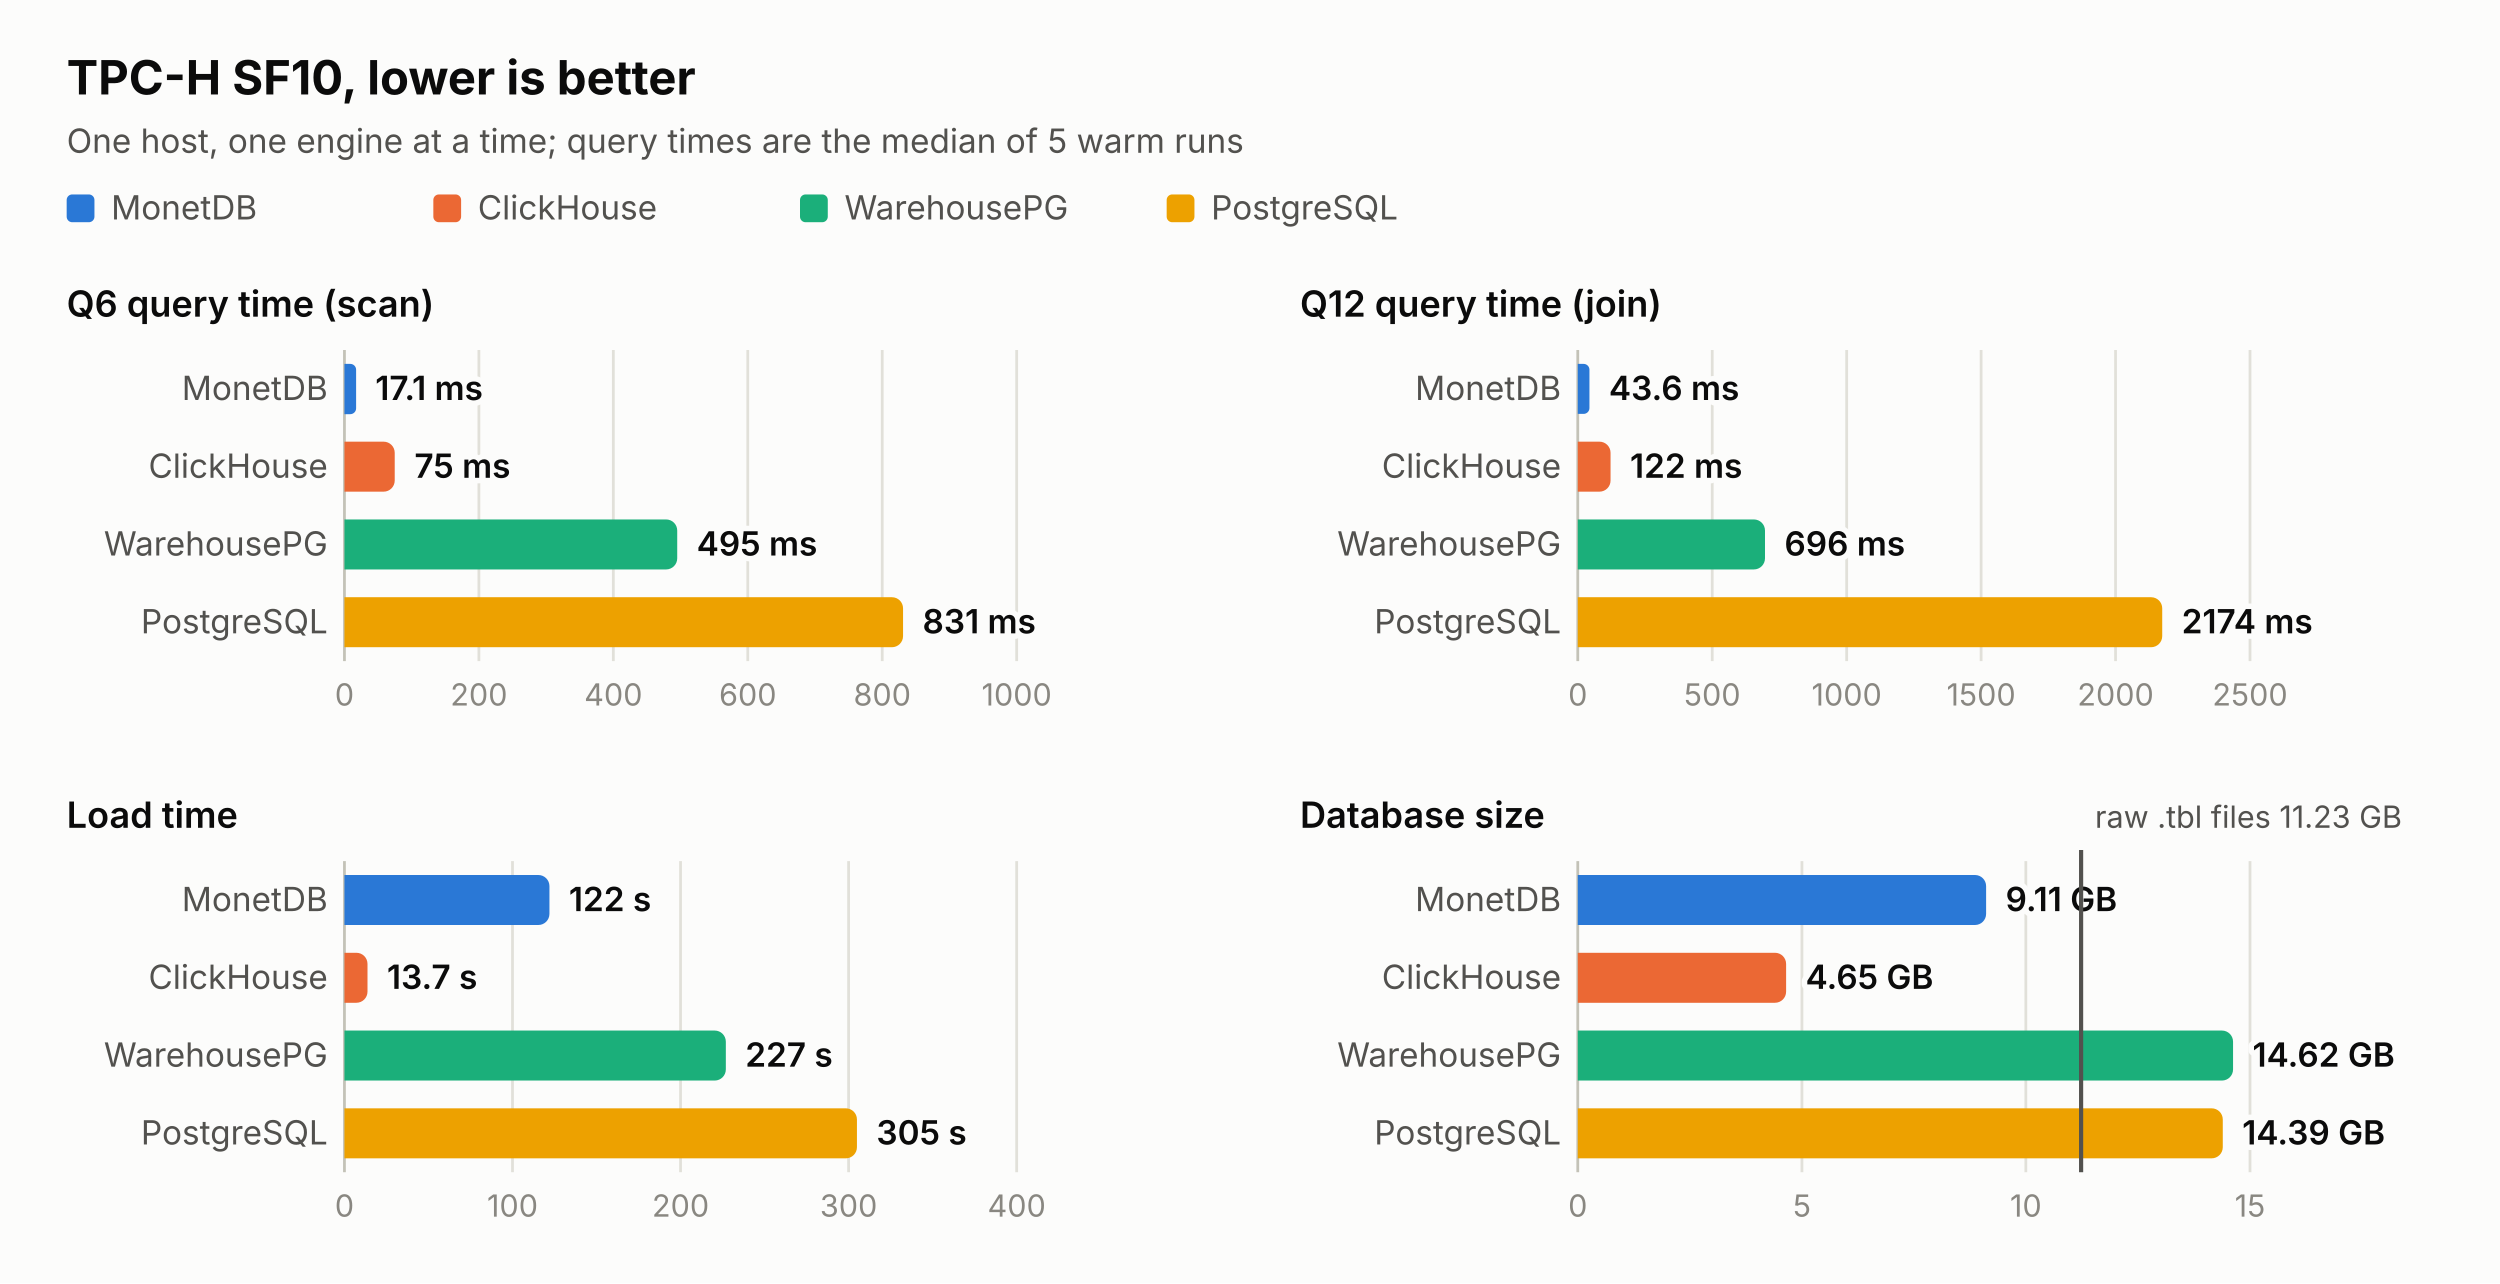
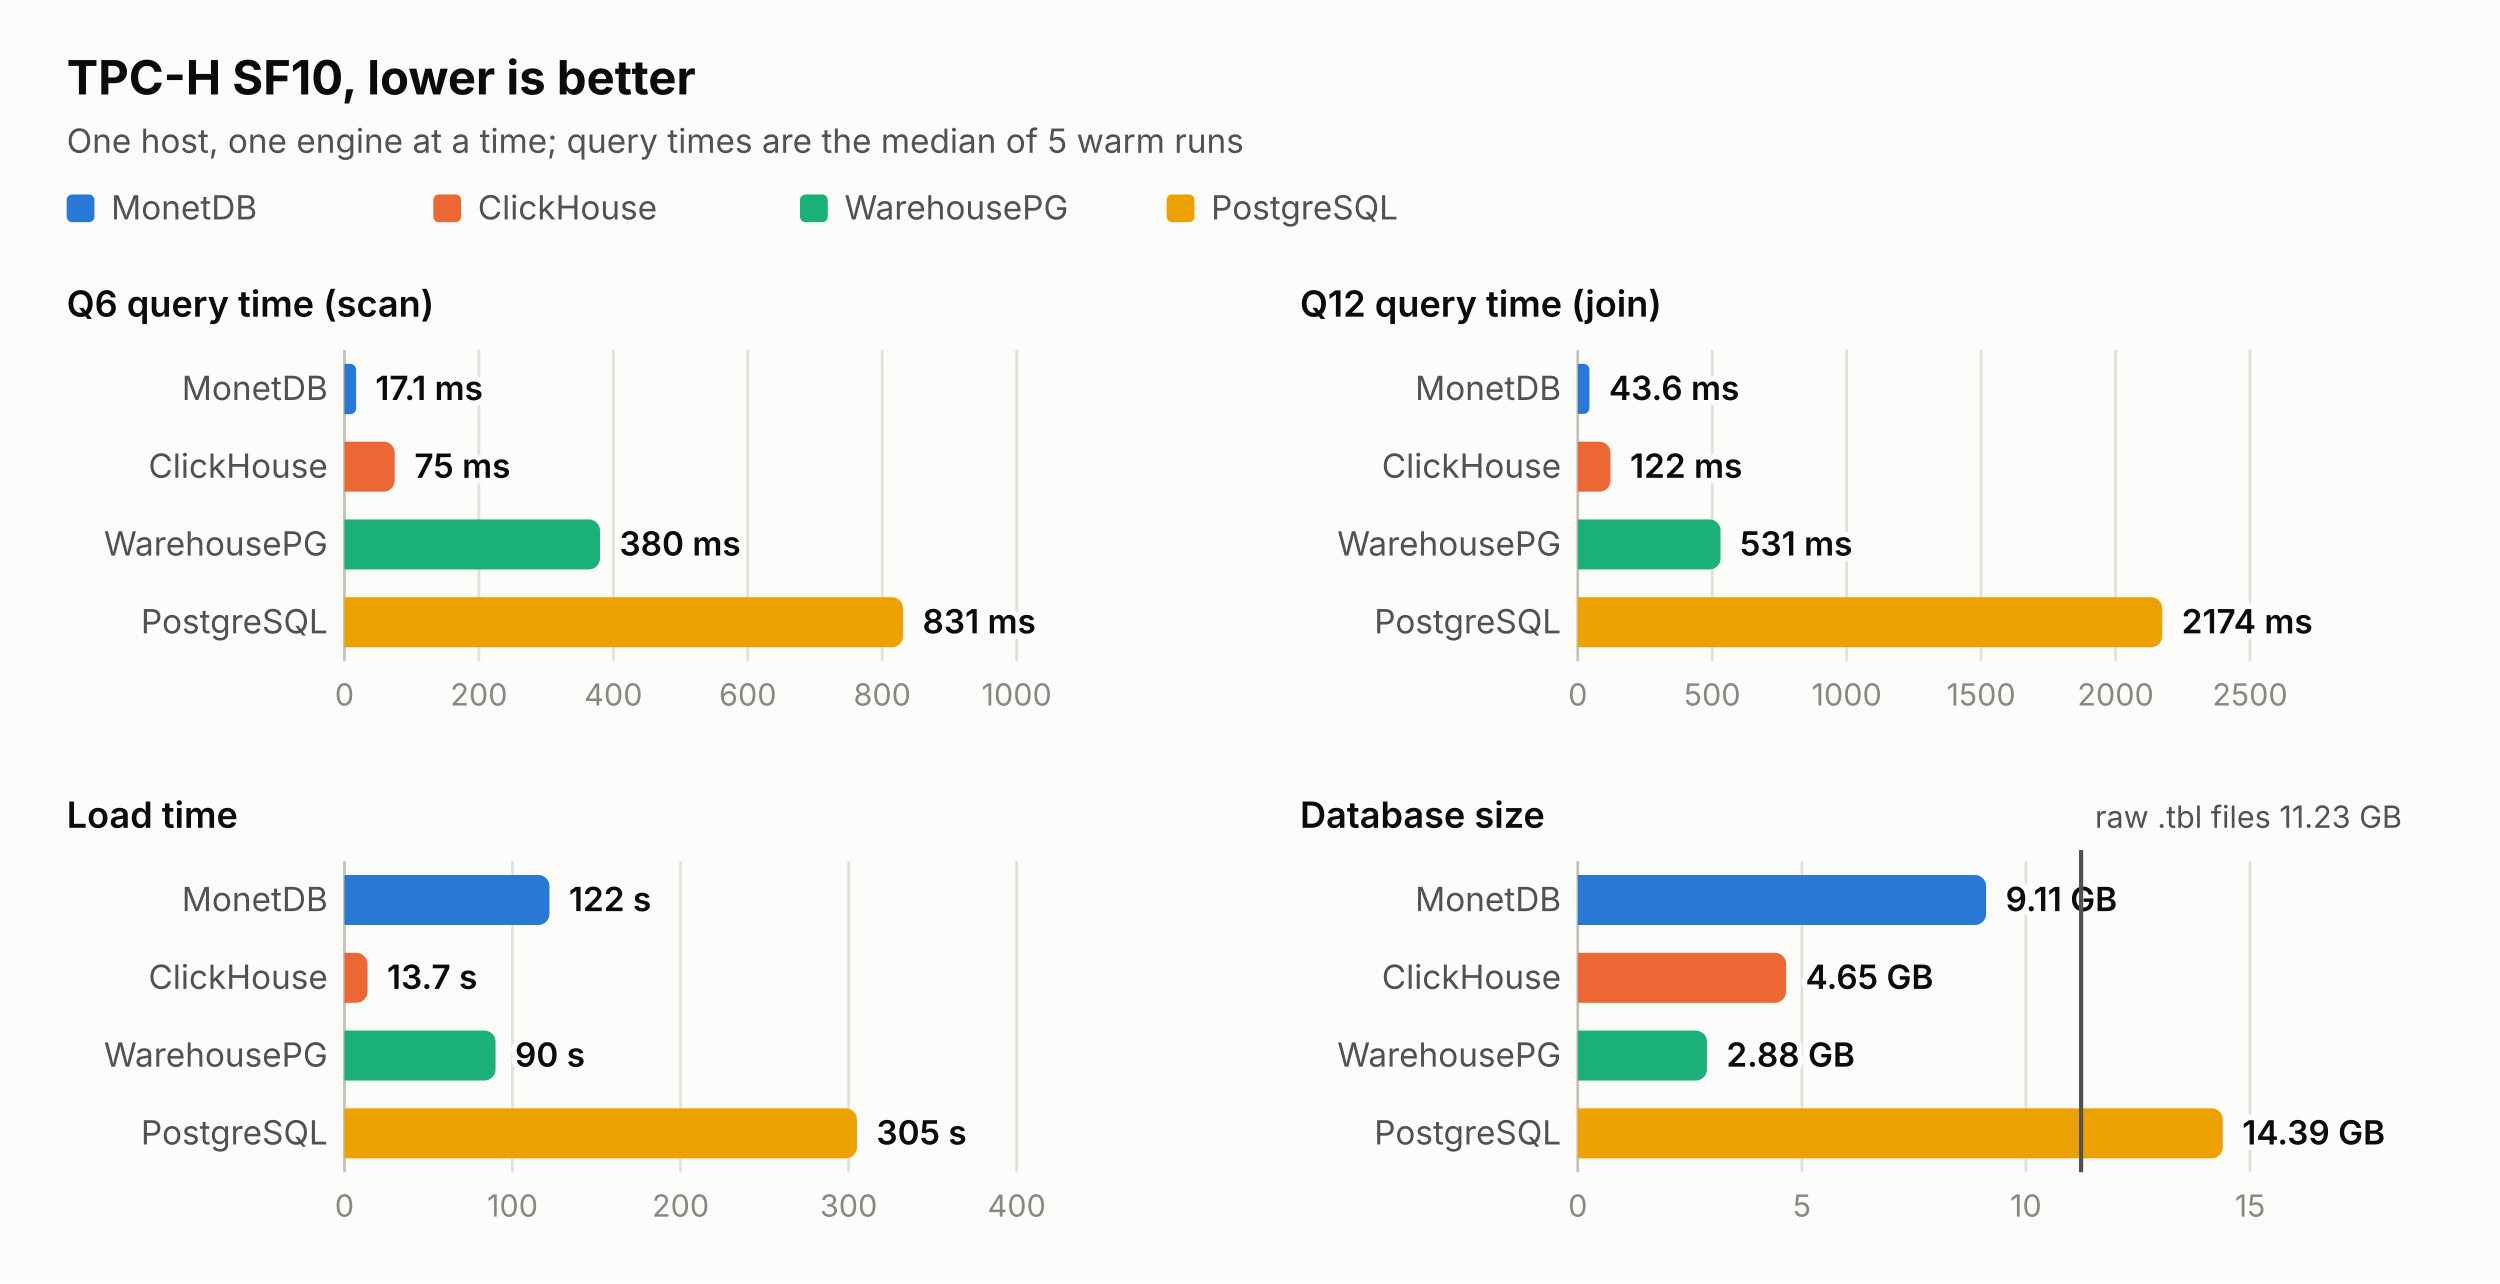
<svg xmlns="http://www.w3.org/2000/svg" viewBox="0 0 900 462" width="900" height="462" role="img" aria-labelledby="t d" font-family="system-ui, -apple-system, 'Segoe UI', sans-serif">
  <rect width="900" height="462" fill="#fcfcfb" />
  <text x="24" y="34" font-size="17" font-weight="700" fill="#0b0b0b">TPC-H SF10, lower is better</text>
  <text x="24" y="55" font-size="12" fill="#52514e">One host, one engine at a time; query times are the median of 5 warm runs</text>
  <rect x="24" y="70" width="10" height="10" rx="2" fill="#2a78d6" />
  <text x="40" y="79" font-size="12" fill="#52514e">MonetDB</text>
  <rect x="156" y="70" width="10" height="10" rx="2" fill="#eb6834" />
  <text x="172" y="79" font-size="12" fill="#52514e">ClickHouse</text>
  <rect x="288" y="70" width="10" height="10" rx="2" fill="#1baf7a" />
  <text x="304" y="79" font-size="12" fill="#52514e">WarehousePG</text>
  <rect x="420" y="70" width="10" height="10" rx="2" fill="#eda100" />
  <text x="436" y="79" font-size="12" fill="#52514e">PostgreSQL</text>
  <text x="24.0" y="114" font-size="13" font-weight="600" fill="#0b0b0b">Q6 query time (scan)</text>
  <text x="124.0" y="254" font-size="11" text-anchor="middle" fill="#898781">0</text>
  <line x1="172.4" y1="126" x2="172.4" y2="238" stroke="#e1e0d9" stroke-width="1" />
  <text x="172.4" y="254" font-size="11" text-anchor="middle" fill="#898781">200</text>
  <line x1="220.8" y1="126" x2="220.8" y2="238" stroke="#e1e0d9" stroke-width="1" />
  <text x="220.8" y="254" font-size="11" text-anchor="middle" fill="#898781">400</text>
  <line x1="269.2" y1="126" x2="269.2" y2="238" stroke="#e1e0d9" stroke-width="1" />
  <text x="269.2" y="254" font-size="11" text-anchor="middle" fill="#898781">600</text>
  <line x1="317.6" y1="126" x2="317.6" y2="238" stroke="#e1e0d9" stroke-width="1" />
  <text x="317.6" y="254" font-size="11" text-anchor="middle" fill="#898781">800</text>
  <line x1="366.0" y1="126" x2="366.0" y2="238" stroke="#e1e0d9" stroke-width="1" />
  <text x="366.0" y="254" font-size="11" text-anchor="middle" fill="#898781">1000</text>
  <line x1="124.0" y1="126" x2="124.0" y2="238" stroke="#c3c2b7" stroke-width="1" />
  <path d="M124.0,131.0 h2.1 a2.1,2.1 0 0 1 2.1,2.1 v13.9 a2.1,2.1 0 0 1 -2.1,2.1 h-2.1 z" fill="#2a78d6" />
  <text x="118.0" y="144.0" font-size="12" text-anchor="end" fill="#52514e">MonetDB</text>
  <text x="135.1" y="144.0" font-size="12" font-weight="600" fill="#0b0b0b" stroke="#fcfcfb" stroke-width="4" stroke-linejoin="round" paint-order="stroke">17.1 ms</text>
  <path d="M124.0,159.0 h14.1 a4.0,4.0 0 0 1 4.0,4.0 v10.0 a4.0,4.0 0 0 1 -4.0,4.0 h-14.1 z" fill="#eb6834" />
  <text x="118.0" y="172.0" font-size="12" text-anchor="end" fill="#52514e">ClickHouse</text>
  <text x="149.2" y="172.0" font-size="12" font-weight="600" fill="#0b0b0b" stroke="#fcfcfb" stroke-width="4" stroke-linejoin="round" paint-order="stroke">75 ms</text>
-   <path d="M124.0,187.0 h115.8 a4.0,4.0 0 0 1 4.0,4.0 v10.0 a4.0,4.0 0 0 1 -4.0,4.0 h-115.8 z" fill="#1baf7a" />
+   <path d="M124.0,187.0 h88.0 a4.0,4.0 0 0 1 4.0,4.0 v10.0 a4.0,4.0 0 0 1 -4.0,4.0 h-88.0 z" fill="#1baf7a" />
  <text x="118.0" y="200.0" font-size="12" text-anchor="end" fill="#52514e">WarehousePG</text>
-   <text x="250.8" y="200.0" font-size="12" font-weight="600" fill="#0b0b0b" stroke="#fcfcfb" stroke-width="4" stroke-linejoin="round" paint-order="stroke">495 ms</text>
+   <text x="223.0" y="200.0" font-size="12" font-weight="600" fill="#0b0b0b" stroke="#fcfcfb" stroke-width="4" stroke-linejoin="round" paint-order="stroke">380 ms</text>
  <path d="M124.0,215.0 h197.1 a4.0,4.0 0 0 1 4.0,4.0 v10.0 a4.0,4.0 0 0 1 -4.0,4.0 h-197.1 z" fill="#eda100" />
  <text x="118.0" y="228.0" font-size="12" text-anchor="end" fill="#52514e">PostgreSQL</text>
  <text x="332.1" y="228.0" font-size="12" font-weight="600" fill="#0b0b0b" stroke="#fcfcfb" stroke-width="4" stroke-linejoin="round" paint-order="stroke">831 ms</text>
  <text x="468.0" y="114" font-size="13" font-weight="600" fill="#0b0b0b">Q12 query time (join)</text>
  <text x="568.0" y="254" font-size="11" text-anchor="middle" fill="#898781">0</text>
  <line x1="616.4" y1="126" x2="616.4" y2="238" stroke="#e1e0d9" stroke-width="1" />
  <text x="616.4" y="254" font-size="11" text-anchor="middle" fill="#898781">500</text>
  <line x1="664.8" y1="126" x2="664.8" y2="238" stroke="#e1e0d9" stroke-width="1" />
  <text x="664.8" y="254" font-size="11" text-anchor="middle" fill="#898781">1000</text>
  <line x1="713.2" y1="126" x2="713.2" y2="238" stroke="#e1e0d9" stroke-width="1" />
  <text x="713.2" y="254" font-size="11" text-anchor="middle" fill="#898781">1500</text>
  <line x1="761.6" y1="126" x2="761.6" y2="238" stroke="#e1e0d9" stroke-width="1" />
  <text x="761.6" y="254" font-size="11" text-anchor="middle" fill="#898781">2000</text>
  <line x1="810.0" y1="126" x2="810.0" y2="238" stroke="#e1e0d9" stroke-width="1" />
  <text x="810.0" y="254" font-size="11" text-anchor="middle" fill="#898781">2500</text>
  <line x1="568.0" y1="126" x2="568.0" y2="238" stroke="#c3c2b7" stroke-width="1" />
  <path d="M568.0,131.0 h2.1 a2.1,2.1 0 0 1 2.1,2.1 v13.8 a2.1,2.1 0 0 1 -2.1,2.1 h-2.1 z" fill="#2a78d6" />
  <text x="562.0" y="144.0" font-size="12" text-anchor="end" fill="#52514e">MonetDB</text>
  <text x="579.2" y="144.0" font-size="12" font-weight="600" fill="#0b0b0b" stroke="#fcfcfb" stroke-width="4" stroke-linejoin="round" paint-order="stroke">43.6 ms</text>
  <path d="M568.0,159.0 h7.8 a4.0,4.0 0 0 1 4.0,4.0 v10.0 a4.0,4.0 0 0 1 -4.0,4.0 h-7.8 z" fill="#eb6834" />
  <text x="562.0" y="172.0" font-size="12" text-anchor="end" fill="#52514e">ClickHouse</text>
  <text x="586.8" y="172.0" font-size="12" font-weight="600" fill="#0b0b0b" stroke="#fcfcfb" stroke-width="4" stroke-linejoin="round" paint-order="stroke">122 ms</text>
-   <path d="M568.0,187.0 h63.4 a4.0,4.0 0 0 1 4.0,4.0 v10.0 a4.0,4.0 0 0 1 -4.0,4.0 h-63.4 z" fill="#1baf7a" />
+   <path d="M568.0,187.0 h47.4 a4.0,4.0 0 0 1 4.0,4.0 v10.0 a4.0,4.0 0 0 1 -4.0,4.0 h-47.4 z" fill="#1baf7a" />
  <text x="562.0" y="200.0" font-size="12" text-anchor="end" fill="#52514e">WarehousePG</text>
-   <text x="642.4" y="200.0" font-size="12" font-weight="600" fill="#0b0b0b" stroke="#fcfcfb" stroke-width="4" stroke-linejoin="round" paint-order="stroke">696 ms</text>
+   <text x="626.4" y="200.0" font-size="12" font-weight="600" fill="#0b0b0b" stroke="#fcfcfb" stroke-width="4" stroke-linejoin="round" paint-order="stroke">531 ms</text>
  <path d="M568.0,215.0 h206.4 a4.0,4.0 0 0 1 4.0,4.0 v10.0 a4.0,4.0 0 0 1 -4.0,4.0 h-206.4 z" fill="#eda100" />
  <text x="562.0" y="228.0" font-size="12" text-anchor="end" fill="#52514e">PostgreSQL</text>
  <text x="785.4" y="228.0" font-size="12" font-weight="600" fill="#0b0b0b" stroke="#fcfcfb" stroke-width="4" stroke-linejoin="round" paint-order="stroke">2174 ms</text>
  <text x="24.0" y="298" font-size="13" font-weight="600" fill="#0b0b0b">Load time</text>
  <text x="124.0" y="438" font-size="11" text-anchor="middle" fill="#898781">0</text>
  <line x1="184.5" y1="310" x2="184.5" y2="422" stroke="#e1e0d9" stroke-width="1" />
  <text x="184.5" y="438" font-size="11" text-anchor="middle" fill="#898781">100</text>
  <line x1="245.0" y1="310" x2="245.0" y2="422" stroke="#e1e0d9" stroke-width="1" />
  <text x="245.0" y="438" font-size="11" text-anchor="middle" fill="#898781">200</text>
  <line x1="305.5" y1="310" x2="305.5" y2="422" stroke="#e1e0d9" stroke-width="1" />
  <text x="305.5" y="438" font-size="11" text-anchor="middle" fill="#898781">300</text>
  <line x1="366.0" y1="310" x2="366.0" y2="422" stroke="#e1e0d9" stroke-width="1" />
  <text x="366.0" y="438" font-size="11" text-anchor="middle" fill="#898781">400</text>
  <line x1="124.0" y1="310" x2="124.0" y2="422" stroke="#c3c2b7" stroke-width="1" />
  <path d="M124.0,315.0 h69.8 a4.0,4.0 0 0 1 4.0,4.0 v10.0 a4.0,4.0 0 0 1 -4.0,4.0 h-69.8 z" fill="#2a78d6" />
  <text x="118.0" y="328.0" font-size="12" text-anchor="end" fill="#52514e">MonetDB</text>
  <text x="204.8" y="328.0" font-size="12" font-weight="600" fill="#0b0b0b" stroke="#fcfcfb" stroke-width="4" stroke-linejoin="round" paint-order="stroke">122 s</text>
  <path d="M124.0,343.0 h4.3 a4.0,4.0 0 0 1 4.0,4.0 v10.0 a4.0,4.0 0 0 1 -4.0,4.0 h-4.3 z" fill="#eb6834" />
  <text x="118.0" y="356.0" font-size="12" text-anchor="end" fill="#52514e">ClickHouse</text>
  <text x="139.3" y="356.0" font-size="12" font-weight="600" fill="#0b0b0b" stroke="#fcfcfb" stroke-width="4" stroke-linejoin="round" paint-order="stroke">13.7 s</text>
-   <path d="M124.0,371.0 h133.3 a4.0,4.0 0 0 1 4.0,4.0 v10.0 a4.0,4.0 0 0 1 -4.0,4.0 h-133.3 z" fill="#1baf7a" />
+   <path d="M124.0,371.0 h50.4 a4.0,4.0 0 0 1 4.0,4.0 v10.0 a4.0,4.0 0 0 1 -4.0,4.0 h-50.4 z" fill="#1baf7a" />
  <text x="118.0" y="384.0" font-size="12" text-anchor="end" fill="#52514e">WarehousePG</text>
-   <text x="268.3" y="384.0" font-size="12" font-weight="600" fill="#0b0b0b" stroke="#fcfcfb" stroke-width="4" stroke-linejoin="round" paint-order="stroke">227 s</text>
+   <text x="185.4" y="384.0" font-size="12" font-weight="600" fill="#0b0b0b" stroke="#fcfcfb" stroke-width="4" stroke-linejoin="round" paint-order="stroke">90 s</text>
  <path d="M124.0,399.0 h180.5 a4.0,4.0 0 0 1 4.0,4.0 v10.0 a4.0,4.0 0 0 1 -4.0,4.0 h-180.5 z" fill="#eda100" />
  <text x="118.0" y="412.0" font-size="12" text-anchor="end" fill="#52514e">PostgreSQL</text>
  <text x="315.5" y="412.0" font-size="12" font-weight="600" fill="#0b0b0b" stroke="#fcfcfb" stroke-width="4" stroke-linejoin="round" paint-order="stroke">305 s</text>
  <text x="468.0" y="298" font-size="13" font-weight="600" fill="#0b0b0b">Database size</text>
  <text x="568.0" y="438" font-size="11" text-anchor="middle" fill="#898781">0</text>
  <line x1="648.7" y1="310" x2="648.7" y2="422" stroke="#e1e0d9" stroke-width="1" />
  <text x="648.7" y="438" font-size="11" text-anchor="middle" fill="#898781">5</text>
  <line x1="729.3" y1="310" x2="729.3" y2="422" stroke="#e1e0d9" stroke-width="1" />
  <text x="729.3" y="438" font-size="11" text-anchor="middle" fill="#898781">10</text>
  <line x1="810.0" y1="310" x2="810.0" y2="422" stroke="#e1e0d9" stroke-width="1" />
  <text x="810.0" y="438" font-size="11" text-anchor="middle" fill="#898781">15</text>
  <line x1="568.0" y1="310" x2="568.0" y2="422" stroke="#c3c2b7" stroke-width="1" />
  <path d="M568.0,315.0 h143.0 a4.0,4.0 0 0 1 4.0,4.0 v10.0 a4.0,4.0 0 0 1 -4.0,4.0 h-143.0 z" fill="#2a78d6" />
  <text x="562.0" y="328.0" font-size="12" text-anchor="end" fill="#52514e">MonetDB</text>
  <text x="722.0" y="328.0" font-size="12" font-weight="600" fill="#0b0b0b" stroke="#fcfcfb" stroke-width="4" stroke-linejoin="round" paint-order="stroke">9.11 GB</text>
  <path d="M568.0,343.0 h71.0 a4.0,4.0 0 0 1 4.0,4.0 v10.0 a4.0,4.0 0 0 1 -4.0,4.0 h-71.0 z" fill="#eb6834" />
  <text x="562.0" y="356.0" font-size="12" text-anchor="end" fill="#52514e">ClickHouse</text>
  <text x="650.0" y="356.0" font-size="12" font-weight="600" fill="#0b0b0b" stroke="#fcfcfb" stroke-width="4" stroke-linejoin="round" paint-order="stroke">4.65 GB</text>
-   <path d="M568.0,371.0 h231.9 a4.0,4.0 0 0 1 4.0,4.0 v10.0 a4.0,4.0 0 0 1 -4.0,4.0 h-231.9 z" fill="#1baf7a" />
+   <path d="M568.0,371.0 h42.5 a4.0,4.0 0 0 1 4.0,4.0 v10.0 a4.0,4.0 0 0 1 -4.0,4.0 h-42.5 z" fill="#1baf7a" />
  <text x="562.0" y="384.0" font-size="12" text-anchor="end" fill="#52514e">WarehousePG</text>
-   <text x="810.9" y="384.0" font-size="12" font-weight="600" fill="#0b0b0b" stroke="#fcfcfb" stroke-width="4" stroke-linejoin="round" paint-order="stroke">14.62 GB</text>
+   <text x="621.5" y="384.0" font-size="12" font-weight="600" fill="#0b0b0b" stroke="#fcfcfb" stroke-width="4" stroke-linejoin="round" paint-order="stroke">2.88 GB</text>
  <path d="M568.0,399.0 h228.2 a4.0,4.0 0 0 1 4.0,4.0 v10.0 a4.0,4.0 0 0 1 -4.0,4.0 h-228.2 z" fill="#eda100" />
  <text x="562.0" y="412.0" font-size="12" text-anchor="end" fill="#52514e">PostgreSQL</text>
  <text x="807.2" y="412.0" font-size="12" font-weight="600" fill="#0b0b0b" stroke="#fcfcfb" stroke-width="4" stroke-linejoin="round" paint-order="stroke">14.39 GB</text>
  <line x1="749.2" y1="306" x2="749.2" y2="422" stroke="#52514e" stroke-width="1.5" />
  <text x="754.2" y="298" font-size="11" fill="#52514e">raw .tbl files 11.23 GB</text>
</svg>
